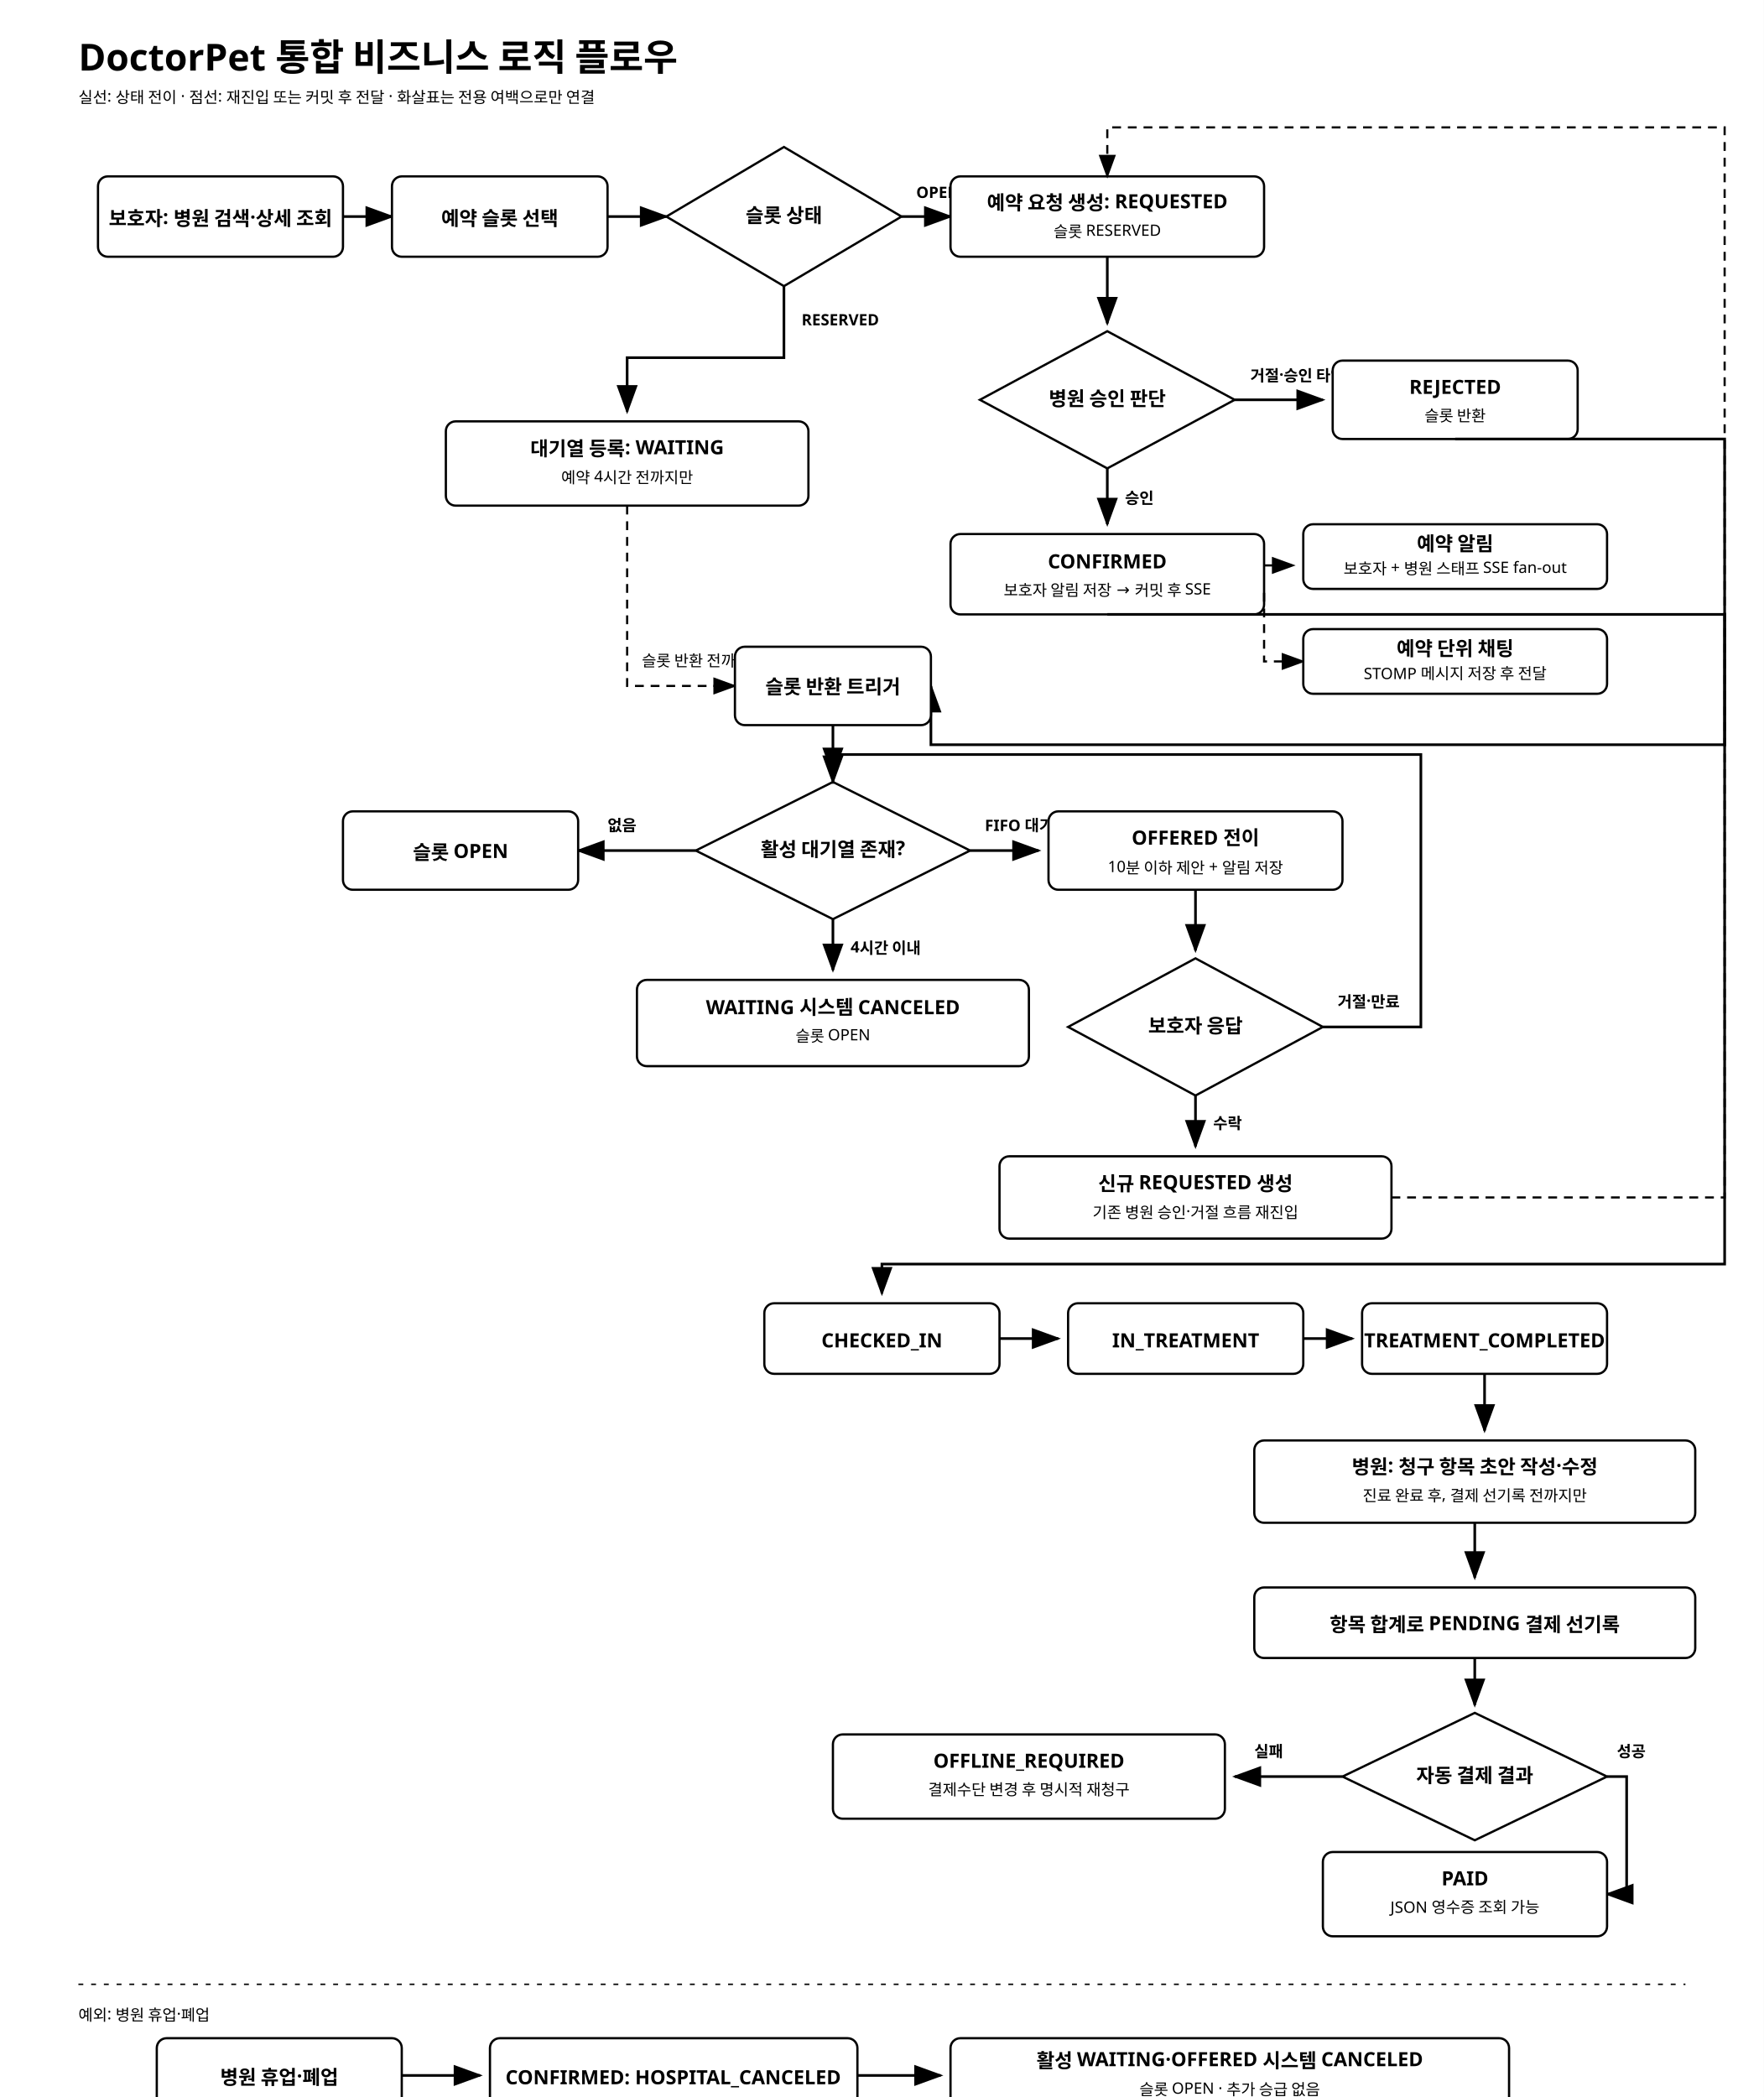
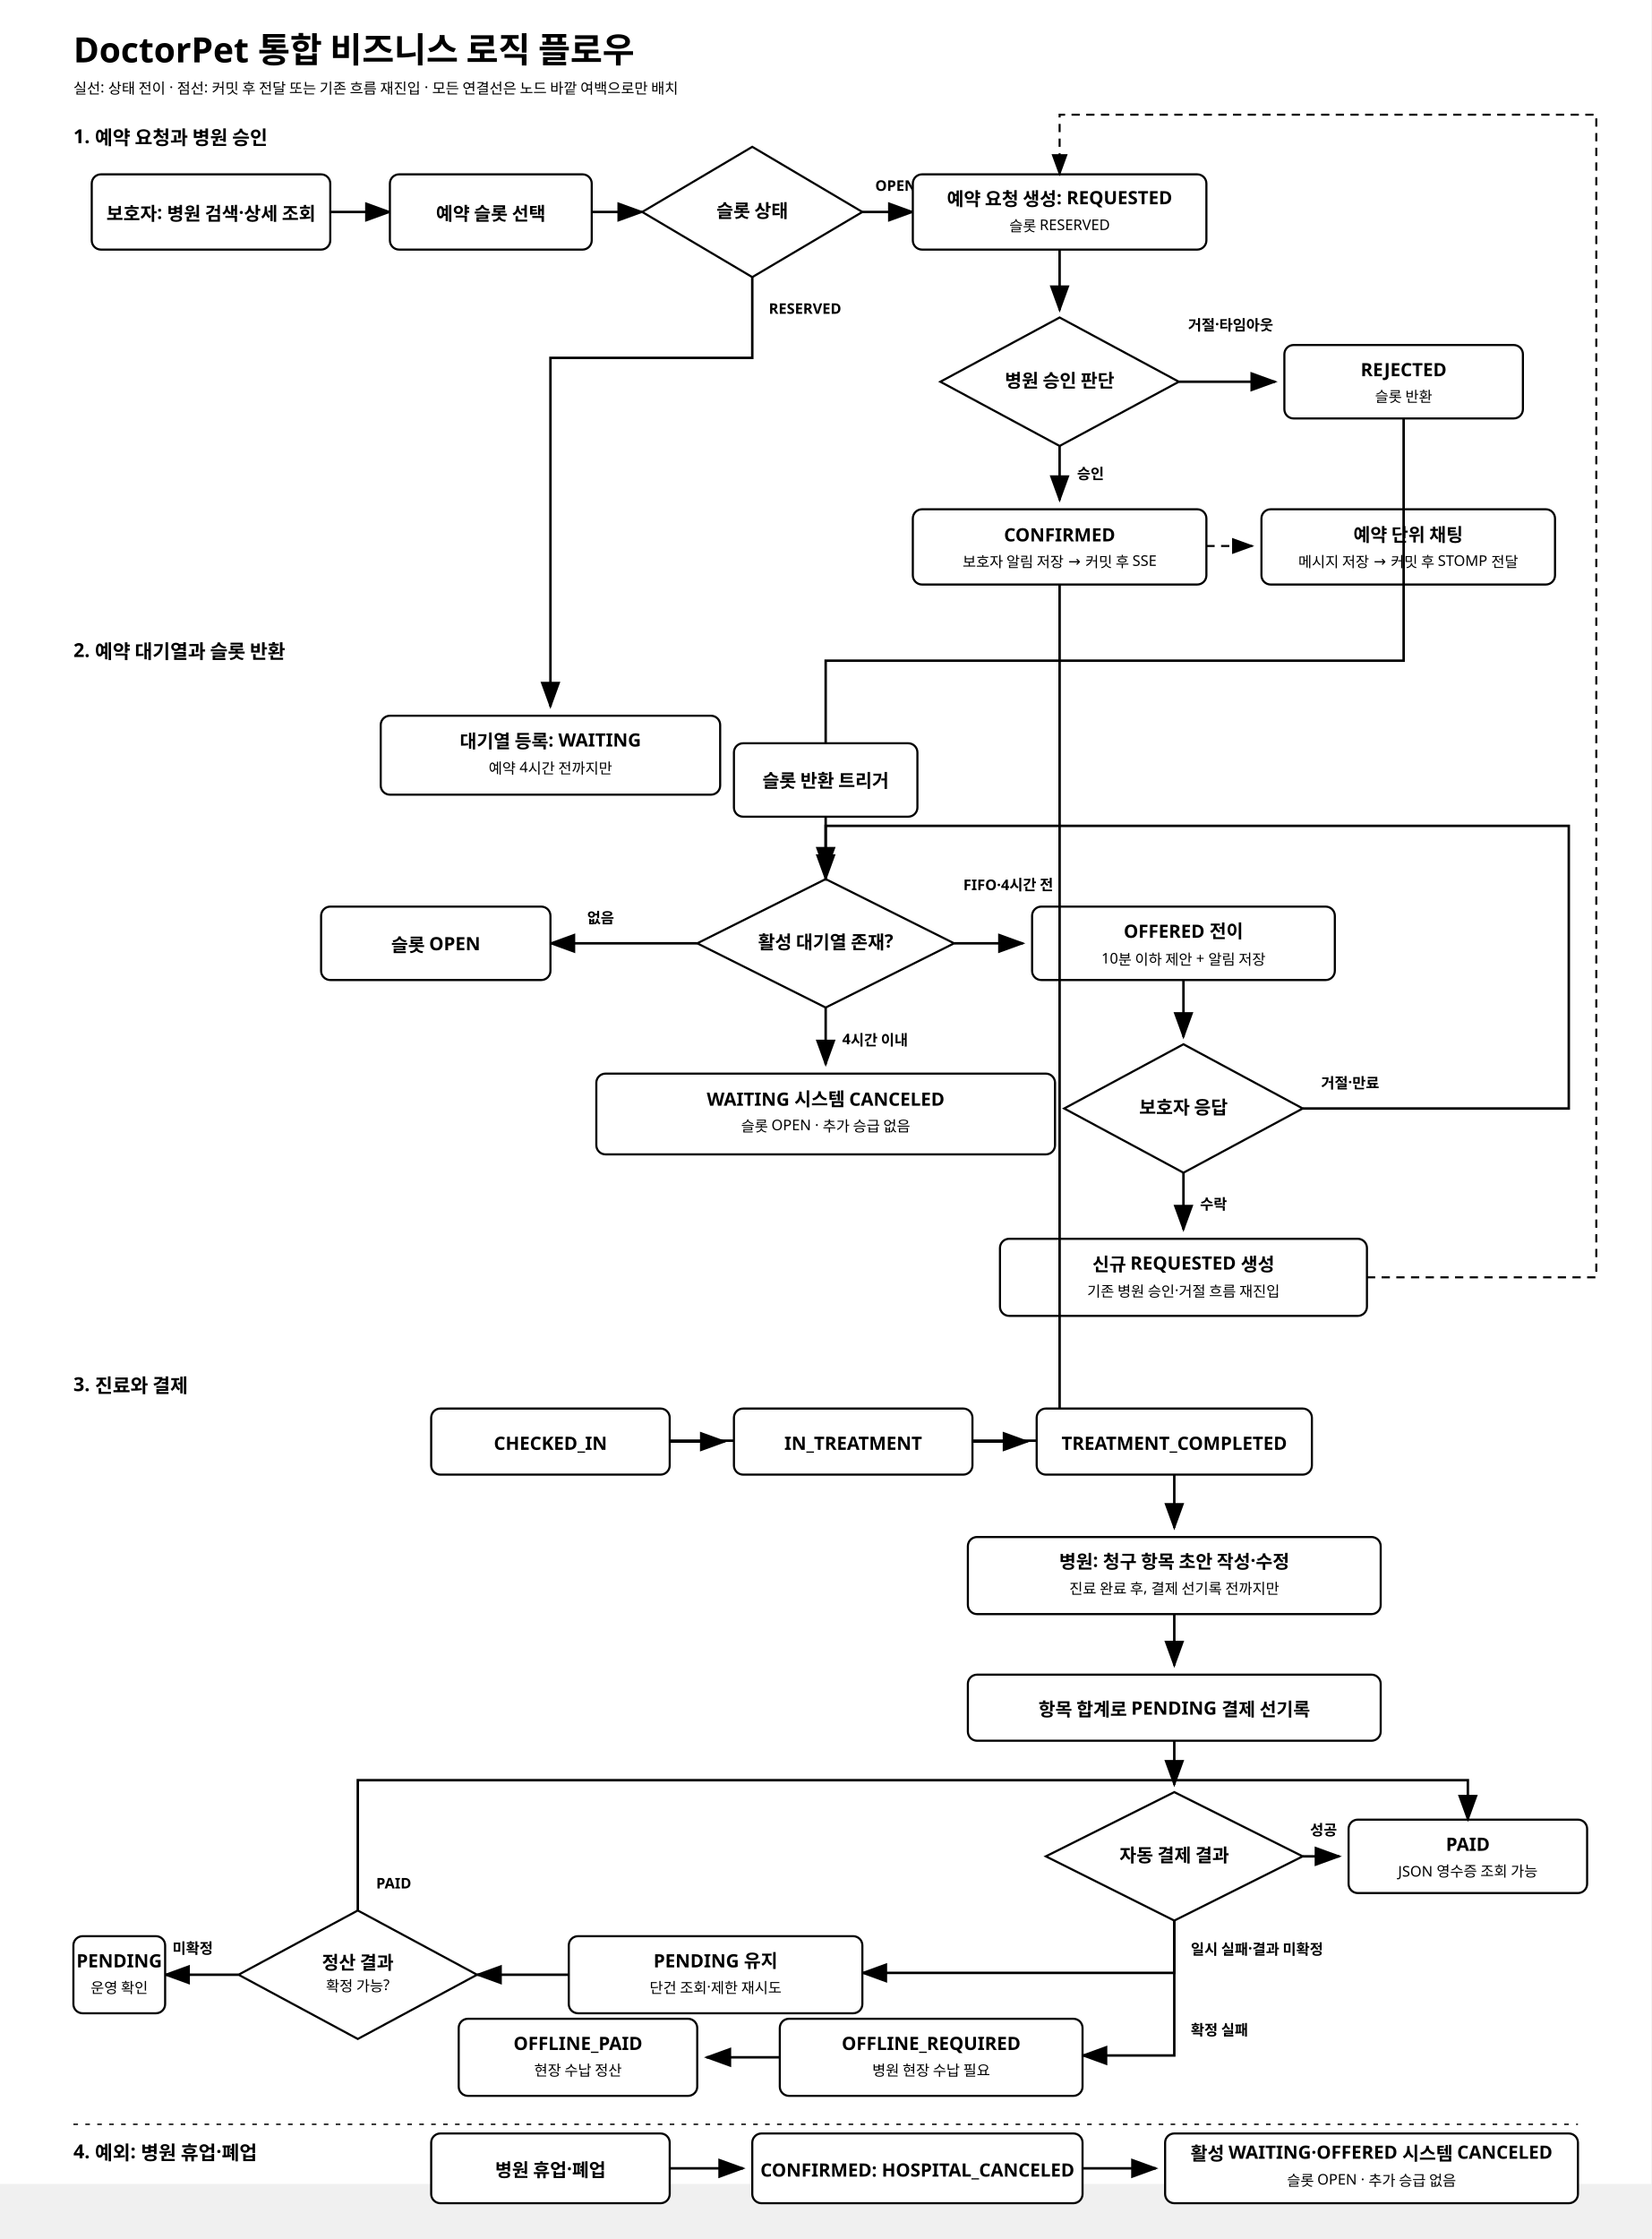
- <svg xmlns="http://www.w3.org/2000/svg" width="1800" height="2140" viewBox="0 0 1800 2140" role="img" aria-labelledby="title desc">
+ <svg xmlns="http://www.w3.org/2000/svg" width="1800" height="2440" viewBox="0 0 1800 2440" role="img" aria-labelledby="title desc">
  <defs>
    <style>
-       .title{font:700 38px 'Malgun Gothic','Noto Sans KR',sans-serif;fill:#000}.note{font:500 16px 'Malgun Gothic','Noto Sans KR',sans-serif;fill:#000}.text{font:600 20px 'Malgun Gothic','Noto Sans KR',sans-serif;fill:#000;text-anchor:middle}.sub{font:500 16px 'Malgun Gothic','Noto Sans KR',sans-serif;fill:#000;text-anchor:middle}.label{font:600 16px 'Malgun Gothic','Noto Sans KR',sans-serif;fill:#000}.box{fill:#fff;stroke:#000;stroke-width:2.3}.decision{fill:#fff;stroke:#000;stroke-width:2.3}.edge{stroke:#000;stroke-width:2.7;fill:none;marker-end:url(#arrow)}.dash{stroke:#000;stroke-width:2.2;stroke-dasharray:9 7;fill:none;marker-end:url(#arrow)}.divider{stroke:#000;stroke-width:1.5;stroke-dasharray:5 8}
+       .title{font:700 38px 'Malgun Gothic','Noto Sans KR',sans-serif;fill:#000}.note{font:500 16px 'Malgun Gothic','Noto Sans KR',sans-serif;fill:#000}.lane{font:700 21px 'Malgun Gothic','Noto Sans KR',sans-serif;fill:#000}.text{font:600 20px 'Malgun Gothic','Noto Sans KR',sans-serif;fill:#000;text-anchor:middle}.sub{font:500 16px 'Malgun Gothic','Noto Sans KR',sans-serif;fill:#000;text-anchor:middle}.label{font:600 16px 'Malgun Gothic','Noto Sans KR',sans-serif;fill:#000}.box{fill:#fff;stroke:#000;stroke-width:2.3}.decision{fill:#fff;stroke:#000;stroke-width:2.3}.edge{stroke:#000;stroke-width:2.7;fill:none;marker-end:url(#arrow)}.dash{stroke:#000;stroke-width:2.2;stroke-dasharray:9 7;fill:none;marker-end:url(#arrow)}.divider{stroke:#000;stroke-width:1.5;stroke-dasharray:5 8}
    </style>
    <marker id="arrow" markerWidth="12" markerHeight="12" refX="10" refY="4" orient="auto">
      <path d="M0,0 L11,4 L0,8 Z" fill="#000" />
    </marker>
  </defs>
-   <rect width="1800" height="2140" fill="#fff" />
-   <text x="80" y="72" class="title">DoctorPet 통합 비즈니스 로직 플로우</text>
-   <text x="80" y="105" class="note">실선: 상태 전이 · 점선: 재진입 또는 커밋 후 전달 · 화살표는 전용 여백으로만 연결</text>
-   <rect x="100" y="180" width="250" height="82" rx="10" class="box" />
-   <text x="225" y="230" class="text">보호자: 병원 검색·상세 조회</text>
-   <path d="M350 221H400" class="edge" />
-   <rect x="400" y="180" width="220" height="82" rx="10" class="box" />
-   <text x="510" y="230" class="text">예약 슬롯 선택</text>
-   <path d="M620 221H680" class="edge" />
-   <polygon points="800,150 920,221 800,292 680,221" class="decision" />
-   <text x="800" y="227" class="text">슬롯 상태</text>
-   <path d="M920 221H970" class="edge" />
-   <text x="935" y="202" class="label">OPEN</text>
-   <rect x="970" y="180" width="320" height="82" rx="10" class="box" />
-   <text x="1130" y="214" class="text">예약 요청 생성: REQUESTED</text>
-   <text x="1130" y="242" class="sub">슬롯 RESERVED</text>
-   <path d="M1130 262V330" class="edge" />
-   <polygon points="1130,338 1260,408 1130,478 1000,408" class="decision" />
-   <text x="1130" y="414" class="text">병원 승인 판단</text>
-   <path d="M1130 478V535" class="edge" />
-   <text x="1148" y="514" class="label">승인</text>
-   <rect x="970" y="545" width="320" height="82" rx="10" class="box" />
-   <text x="1130" y="580" class="text">CONFIRMED</text>
-   <text x="1130" y="608" class="sub">보호자 알림 저장 → 커밋 후 SSE</text>
-   <path d="M1260 408H1350" class="edge" />
-   <text x="1276" y="389" class="label">거절·승인 타임아웃</text>
-   <rect x="1360" y="368" width="250" height="80" rx="10" class="box" />
-   <text x="1485" y="402" class="text">REJECTED</text>
-   <text x="1485" y="430" class="sub">슬롯 반환</text>
-   <path d="M800 292V365H640V420" class="edge" />
-   <text x="818" y="332" class="label">RESERVED</text>
-   <rect x="455" y="430" width="370" height="86" rx="10" class="box" />
-   <text x="640" y="465" class="text">대기열 등록: WAITING</text>
-   <text x="640" y="493" class="sub">예약 4시간 전까지만</text>
-   <path d="M640 516V700H750" class="dash" />
-   <text x="655" y="680" class="note">슬롯 반환 전까지 WAITING 유지</text>
-   <path d="M1485 448H1760V760H950V700" class="edge" />
-   <rect x="750" y="660" width="200" height="80" rx="10" class="box" />
-   <text x="850" y="708" class="text">슬롯 반환 트리거</text>
-   <path d="M850 740V790" class="edge" />
-   <polygon points="850,798 990,868 850,938 710,868" class="decision" />
-   <text x="850" y="874" class="text">활성 대기열 존재?</text>
-   <path d="M710 868H590" class="edge" />
-   <text x="620" y="848" class="label">없음</text>
-   <rect x="350" y="828" width="240" height="80" rx="10" class="box" />
-   <text x="470" y="877" class="text">슬롯 OPEN</text>
-   <path d="M850 938V990" class="edge" />
-   <text x="868" y="972" class="label">4시간 이내</text>
-   <rect x="650" y="1000" width="400" height="88" rx="10" class="box" />
-   <text x="850" y="1035" class="text">WAITING 시스템 CANCELED</text>
-   <text x="850" y="1063" class="sub">슬롯 OPEN</text>
-   <path d="M990 868H1060" class="edge" />
-   <text x="1005" y="848" class="label">FIFO 대기자·4시간 전</text>
-   <rect x="1070" y="828" width="300" height="80" rx="10" class="box" />
-   <text x="1220" y="862" class="text">OFFERED 전이</text>
-   <text x="1220" y="890" class="sub">10분 이하 제안 + 알림 저장</text>
-   <path d="M1220 908V970" class="edge" />
-   <polygon points="1220,978 1350,1048 1220,1118 1090,1048" class="decision" />
-   <text x="1220" y="1054" class="text">보호자 응답</text>
-   <path d="M1350 1048H1450V770H850V798" class="edge" />
-   <text x="1365" y="1028" class="label">거절·만료</text>
-   <path d="M1220 1118V1170" class="edge" />
-   <text x="1238" y="1152" class="label">수락</text>
-   <rect x="1020" y="1180" width="400" height="84" rx="10" class="box" />
-   <text x="1220" y="1215" class="text">신규 REQUESTED 생성</text>
-   <text x="1220" y="1243" class="sub">기존 병원 승인·거절 흐름 재진입</text>
-   <path d="M1420 1222H1760V130H1130V180" class="dash" />
-   <path d="M1290 577H1320" class="dash" />
-   <rect x="1330" y="535" width="310" height="66" rx="10" class="box" />
-   <text x="1485" y="562" class="text">예약 알림</text>
-   <text x="1485" y="586" class="sub">보호자 + 병원 스태프 SSE fan-out</text>
-   <path d="M1290 605V675H1330" class="dash" />
-   <rect x="1330" y="642" width="310" height="66" rx="10" class="box" />
-   <text x="1485" y="669" class="text">예약 단위 채팅</text>
-   <text x="1485" y="693" class="sub">STOMP 메시지 저장 후 전달</text>
-   <path d="M1130 627H1760V1290H900V1320" class="edge" />
-   <rect x="780" y="1330" width="240" height="72" rx="10" class="box" />
-   <text x="900" y="1375" class="text">CHECKED_IN</text>
-   <path d="M1020 1366H1080" class="edge" />
-   <rect x="1090" y="1330" width="240" height="72" rx="10" class="box" />
-   <text x="1210" y="1375" class="text">IN_TREATMENT</text>
-   <path d="M1330 1366H1380" class="edge" />
-   <rect x="1390" y="1330" width="250" height="72" rx="10" class="box" />
-   <text x="1515" y="1375" class="text">TREATMENT_COMPLETED</text>
-   <path d="M1515 1402V1460" class="edge" />
-   <rect x="1280" y="1470" width="450" height="84" rx="10" class="box" />
-   <text x="1505" y="1504" class="text">병원: 청구 항목 초안 작성·수정</text>
-   <text x="1505" y="1532" class="sub">진료 완료 후, 결제 선기록 전까지만</text>
-   <path d="M1505 1554V1610" class="edge" />
-   <rect x="1280" y="1620" width="450" height="72" rx="10" class="box" />
-   <text x="1505" y="1665" class="text">항목 합계로 PENDING 결제 선기록</text>
-   <path d="M1505 1692V1740" class="edge" />
-   <polygon points="1505,1748 1640,1813 1505,1878 1370,1813" class="decision" />
-   <text x="1505" y="1819" class="text">자동 결제 결과</text>
-   <path d="M1370 1813H1260" class="edge" />
-   <text x="1280" y="1793" class="label">실패</text>
-   <rect x="850" y="1770" width="400" height="86" rx="10" class="box" />
-   <text x="1050" y="1804" class="text">OFFLINE_REQUIRED</text>
-   <text x="1050" y="1832" class="sub">결제수단 변경 후 명시적 재청구</text>
-   <path d="M1640 1813H1660V1933H1640" class="edge" />
-   <text x="1650" y="1793" class="label">성공</text>
-   <rect x="1350" y="1890" width="290" height="86" rx="10" class="box" />
-   <text x="1495" y="1924" class="text">PAID</text>
-   <text x="1495" y="1952" class="sub">JSON 영수증 조회 가능</text>
-   <path d="M80 2025H1720" class="divider" />
-   <text x="80" y="2062" class="note">예외: 병원 휴업·폐업</text>
-   <rect x="160" y="2080" width="250" height="76" rx="10" class="box" />
-   <text x="285" y="2127" class="text">병원 휴업·폐업</text>
-   <path d="M410 2118H490" class="edge" />
-   <rect x="500" y="2080" width="375" height="76" rx="10" class="box" />
-   <text x="687" y="2127" class="text">CONFIRMED: HOSPITAL_CANCELED</text>
-   <path d="M875 2118H960" class="edge" />
-   <rect x="970" y="2080" width="570" height="76" rx="10" class="box" />
-   <text x="1255" y="2110" class="text">활성 WAITING·OFFERED 시스템 CANCELED</text>
-   <text x="1255" y="2138" class="sub">슬롯 OPEN · 추가 승급 없음</text>
+   <rect width="1800" height="2380" fill="#fff" />
+   <text x="80" y="68" class="title">DoctorPet 통합 비즈니스 로직 플로우</text>
+   <text x="80" y="102" class="note">실선: 상태 전이 · 점선: 커밋 후 전달 또는 기존 흐름 재진입 · 모든 연결선은 노드 바깥 여백으로만 배치</text>
+   <text x="80" y="156" class="lane">1. 예약 요청과 병원 승인</text>
+   <rect x="100" y="190" width="260" height="82" rx="10" class="box" />
+   <text x="230" y="240" class="text">보호자: 병원 검색·상세 조회</text>
+   <path d="M360 231H425" class="edge" />
+   <rect x="425" y="190" width="220" height="82" rx="10" class="box" />
+   <text x="535" y="240" class="text">예약 슬롯 선택</text>
+   <path d="M645 231H700" class="edge" />
+   <polygon points="820,160 940,231 820,302 700,231" class="decision" />
+   <text x="820" y="237" class="text">슬롯 상태</text>
+   <path d="M940 231H995" class="edge" />
+   <text x="954" y="208" class="label">OPEN</text>
+   <rect x="995" y="190" width="320" height="82" rx="10" class="box" />
+   <text x="1155" y="224" class="text">예약 요청 생성: REQUESTED</text>
+   <text x="1155" y="252" class="sub">슬롯 RESERVED</text>
+   <path d="M1155 272V338" class="edge" />
+   <polygon points="1155,346 1285,416 1155,486 1025,416" class="decision" />
+   <text x="1155" y="422" class="text">병원 승인 판단</text>
+   <path d="M1155 486V545" class="edge" />
+   <text x="1174" y="522" class="label">승인</text>
+   <rect x="995" y="555" width="320" height="82" rx="10" class="box" />
+   <text x="1155" y="590" class="text">CONFIRMED</text>
+   <text x="1155" y="618" class="sub">보호자 알림 저장 → 커밋 후 SSE</text>
+   <path d="M1285 416H1390" class="edge" />
+   <text x="1295" y="360" class="label">거절·타임아웃</text>
+   <rect x="1400" y="376" width="260" height="80" rx="10" class="box" />
+   <text x="1530" y="410" class="text">REJECTED</text>
+   <text x="1530" y="438" class="sub">슬롯 반환</text>
+   <path d="M1315 595H1365" class="dash" />
+   <rect x="1375" y="555" width="320" height="82" rx="10" class="box" />
+   <text x="1535" y="590" class="text">예약 단위 채팅</text>
+   <text x="1535" y="618" class="sub">메시지 저장 → 커밋 후 STOMP 전달</text>
+   <text x="80" y="716" class="lane">2. 예약 대기열과 슬롯 반환</text>
+   <path d="M820 302V390H600V770" class="edge" />
+   <text x="838" y="342" class="label">RESERVED</text>
+   <rect x="415" y="780" width="370" height="86" rx="10" class="box" />
+   <text x="600" y="815" class="text">대기열 등록: WAITING</text>
+   <text x="600" y="843" class="sub">예약 4시간 전까지만</text>
+   <path d="M1530 456V720H900V850" class="edge" />
+   <rect x="800" y="810" width="200" height="80" rx="10" class="box" />
+   <text x="900" y="858" class="text">슬롯 반환 트리거</text>
+   <path d="M900 890V950" class="edge" />
+   <polygon points="900,958 1040,1028 900,1098 760,1028" class="decision" />
+   <text x="900" y="1034" class="text">활성 대기열 존재?</text>
+   <path d="M760 1028H600" class="edge" />
+   <text x="640" y="1006" class="label">없음</text>
+   <rect x="350" y="988" width="250" height="80" rx="10" class="box" />
+   <text x="475" y="1037" class="text">슬롯 OPEN</text>
+   <path d="M900 1098V1160" class="edge" />
+   <text x="918" y="1138" class="label">4시간 이내</text>
+   <rect x="650" y="1170" width="500" height="88" rx="10" class="box" />
+   <text x="900" y="1205" class="text">WAITING 시스템 CANCELED</text>
+   <text x="900" y="1233" class="sub">슬롯 OPEN · 추가 승급 없음</text>
+   <path d="M1040 1028H1115" class="edge" />
+   <text x="1050" y="970" class="label">FIFO·4시간 전</text>
+   <rect x="1125" y="988" width="330" height="80" rx="10" class="box" />
+   <text x="1290" y="1022" class="text">OFFERED 전이</text>
+   <text x="1290" y="1050" class="sub">10분 이하 제안 + 알림 저장</text>
+   <path d="M1290 1068V1130" class="edge" />
+   <polygon points="1290,1138 1420,1208 1290,1278 1160,1208" class="decision" />
+   <text x="1290" y="1214" class="text">보호자 응답</text>
+   <path d="M1420 1208H1710V900H900V958" class="edge" />
+   <text x="1440" y="1186" class="label">거절·만료</text>
+   <path d="M1290 1278V1340" class="edge" />
+   <text x="1308" y="1318" class="label">수락</text>
+   <rect x="1090" y="1350" width="400" height="84" rx="10" class="box" />
+   <text x="1290" y="1385" class="text">신규 REQUESTED 생성</text>
+   <text x="1290" y="1413" class="sub">기존 병원 승인·거절 흐름 재진입</text>
+   <path d="M1490 1392H1740V125H1155V190" class="dash" />
+   <text x="80" y="1516" class="lane">3. 진료와 결제</text>
+   <path d="M1155 637V1570H600" class="edge" />
+   <rect x="470" y="1535" width="260" height="72" rx="10" class="box" />
+   <text x="600" y="1580" class="text">CHECKED_IN</text>
+   <path d="M730 1571H790" class="edge" />
+   <rect x="800" y="1535" width="260" height="72" rx="10" class="box" />
+   <text x="930" y="1580" class="text">IN_TREATMENT</text>
+   <path d="M1060 1571H1120" class="edge" />
+   <rect x="1130" y="1535" width="300" height="72" rx="10" class="box" />
+   <text x="1280" y="1580" class="text">TREATMENT_COMPLETED</text>
+   <path d="M1280 1607V1665" class="edge" />
+   <rect x="1055" y="1675" width="450" height="84" rx="10" class="box" />
+   <text x="1280" y="1709" class="text">병원: 청구 항목 초안 작성·수정</text>
+   <text x="1280" y="1737" class="sub">진료 완료 후, 결제 선기록 전까지만</text>
+   <path d="M1280 1759V1815" class="edge" />
+   <rect x="1055" y="1825" width="450" height="72" rx="10" class="box" />
+   <text x="1280" y="1870" class="text">항목 합계로 PENDING 결제 선기록</text>
+   <path d="M1280 1897V1945" class="edge" />
+   <polygon points="1280,1953 1420,2023 1280,2093 1140,2023" class="decision" />
+   <text x="1280" y="2029" class="text">자동 결제 결과</text>
+   <path d="M1420 2023H1460" class="edge" />
+   <text x="1428" y="2000" class="label">성공</text>
+   <rect x="1470" y="1983" width="260" height="80" rx="10" class="box" />
+   <text x="1600" y="2017" class="text">PAID</text>
+   <text x="1600" y="2045" class="sub">JSON 영수증 조회 가능</text>
+   <path d="M1280 2093V2150H940" class="edge" />
+   <text x="1298" y="2130" class="label">일시 실패·결과 미확정</text>
+   <rect x="620" y="2110" width="320" height="84" rx="10" class="box" />
+   <text x="780" y="2144" class="text">PENDING 유지</text>
+   <text x="780" y="2172" class="sub">단건 조회·제한 재시도</text>
+   <path d="M620 2152H520" class="edge" />
+   <polygon points="390,2082 520,2152 390,2222 260,2152" class="decision" />
+   <text x="390" y="2146" class="text">정산 결과</text>
+   <text x="390" y="2170" class="sub">확정 가능?</text>
+   <path d="M390 2082V1940H1600V1983" class="edge" />
+   <text x="410" y="2058" class="label">PAID</text>
+   <path d="M260 2152H180" class="edge" />
+   <text x="188" y="2129" class="label">미확정</text>
+   <rect x="80" y="2110" width="100" height="84" rx="10" class="box" />
+   <text x="130" y="2144" class="text">PENDING</text>
+   <text x="130" y="2172" class="sub">운영 확인</text>
+   <path d="M1280 2093V2240H1180" class="edge" />
+   <text x="1298" y="2218" class="label">확정 실패</text>
+   <rect x="850" y="2200" width="330" height="84" rx="10" class="box" />
+   <text x="1015" y="2234" class="text">OFFLINE_REQUIRED</text>
+   <text x="1015" y="2262" class="sub">병원 현장 수납 필요</text>
+   <path d="M850 2242H770" class="edge" />
+   <rect x="500" y="2200" width="260" height="84" rx="10" class="box" />
+   <text x="630" y="2234" class="text">OFFLINE_PAID</text>
+   <text x="630" y="2262" class="sub">현장 수납 정산</text>
+   <path d="M80 2315H1720" class="divider" />
+   <text x="80" y="2352" class="lane">4. 예외: 병원 휴업·폐업</text>
+   <rect x="470" y="2325" width="260" height="76" rx="10" class="box" />
+   <text x="600" y="2372" class="text">병원 휴업·폐업</text>
+   <path d="M730 2363H810" class="edge" />
+   <rect x="820" y="2325" width="360" height="76" rx="10" class="box" />
+   <text x="1000" y="2372" class="text">CONFIRMED: HOSPITAL_CANCELED</text>
+   <path d="M1180 2363H1260" class="edge" />
+   <rect x="1270" y="2325" width="450" height="76" rx="10" class="box" />
+   <text x="1495" y="2354" class="text">활성 WAITING·OFFERED 시스템 CANCELED</text>
+   <text x="1495" y="2382" class="sub">슬롯 OPEN · 추가 승급 없음</text>
</svg>
